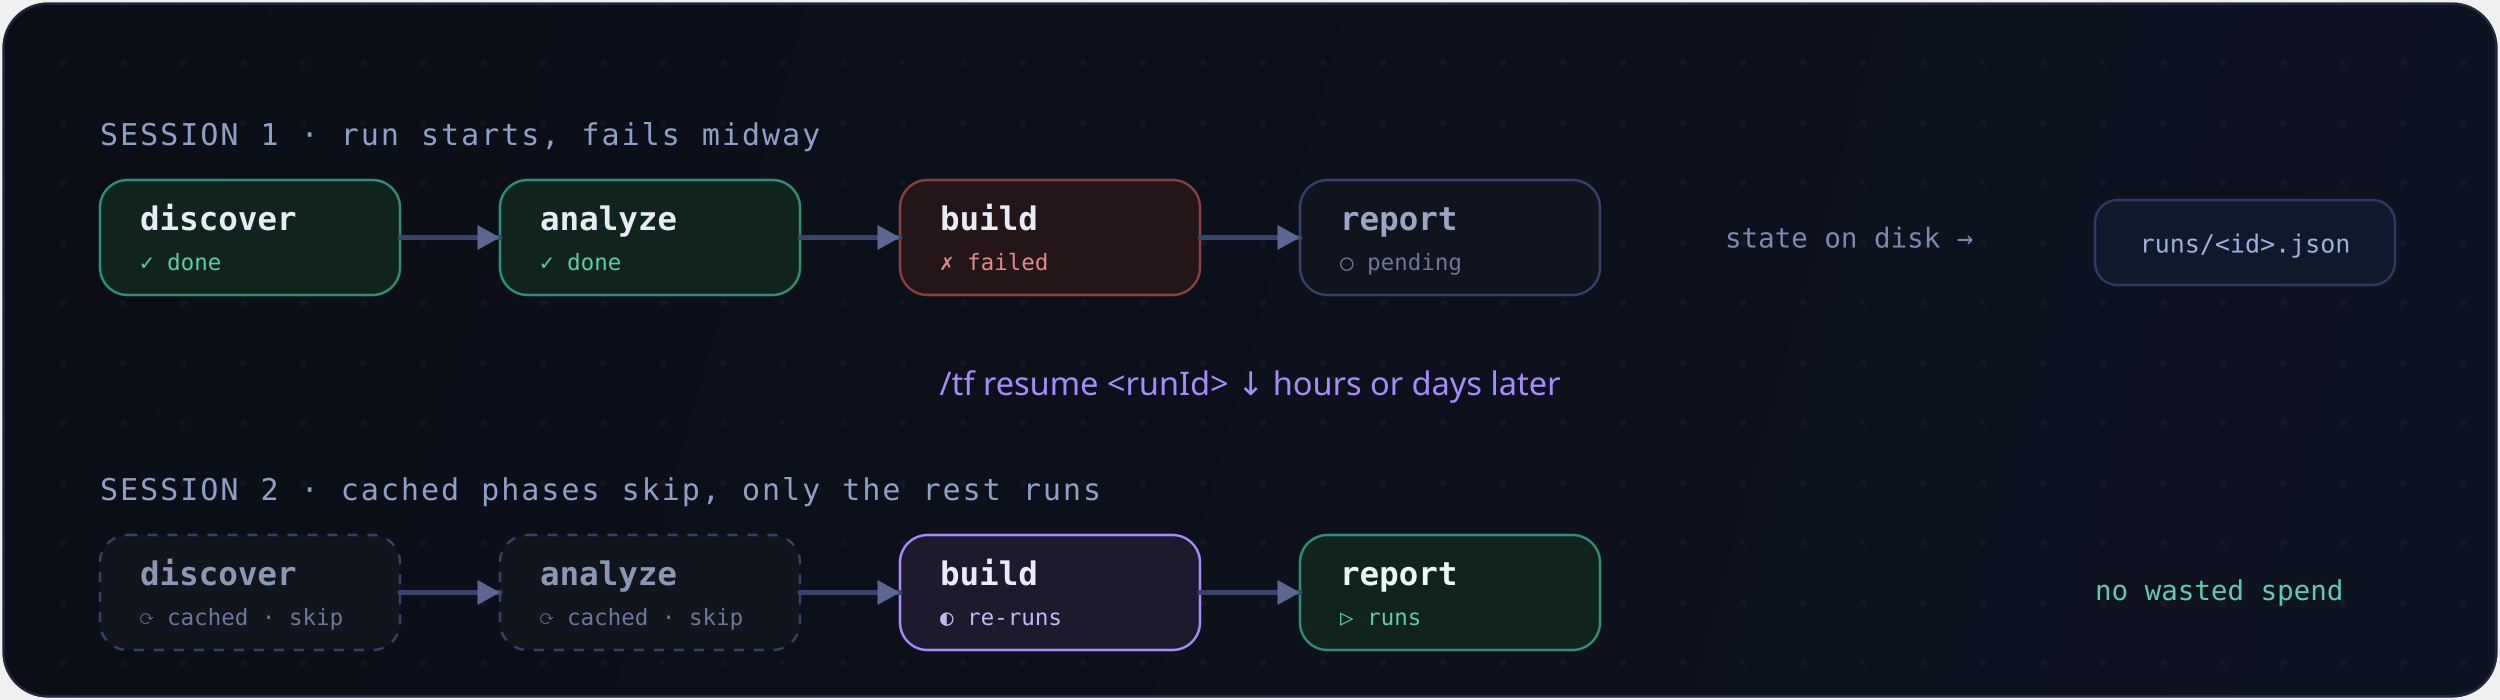
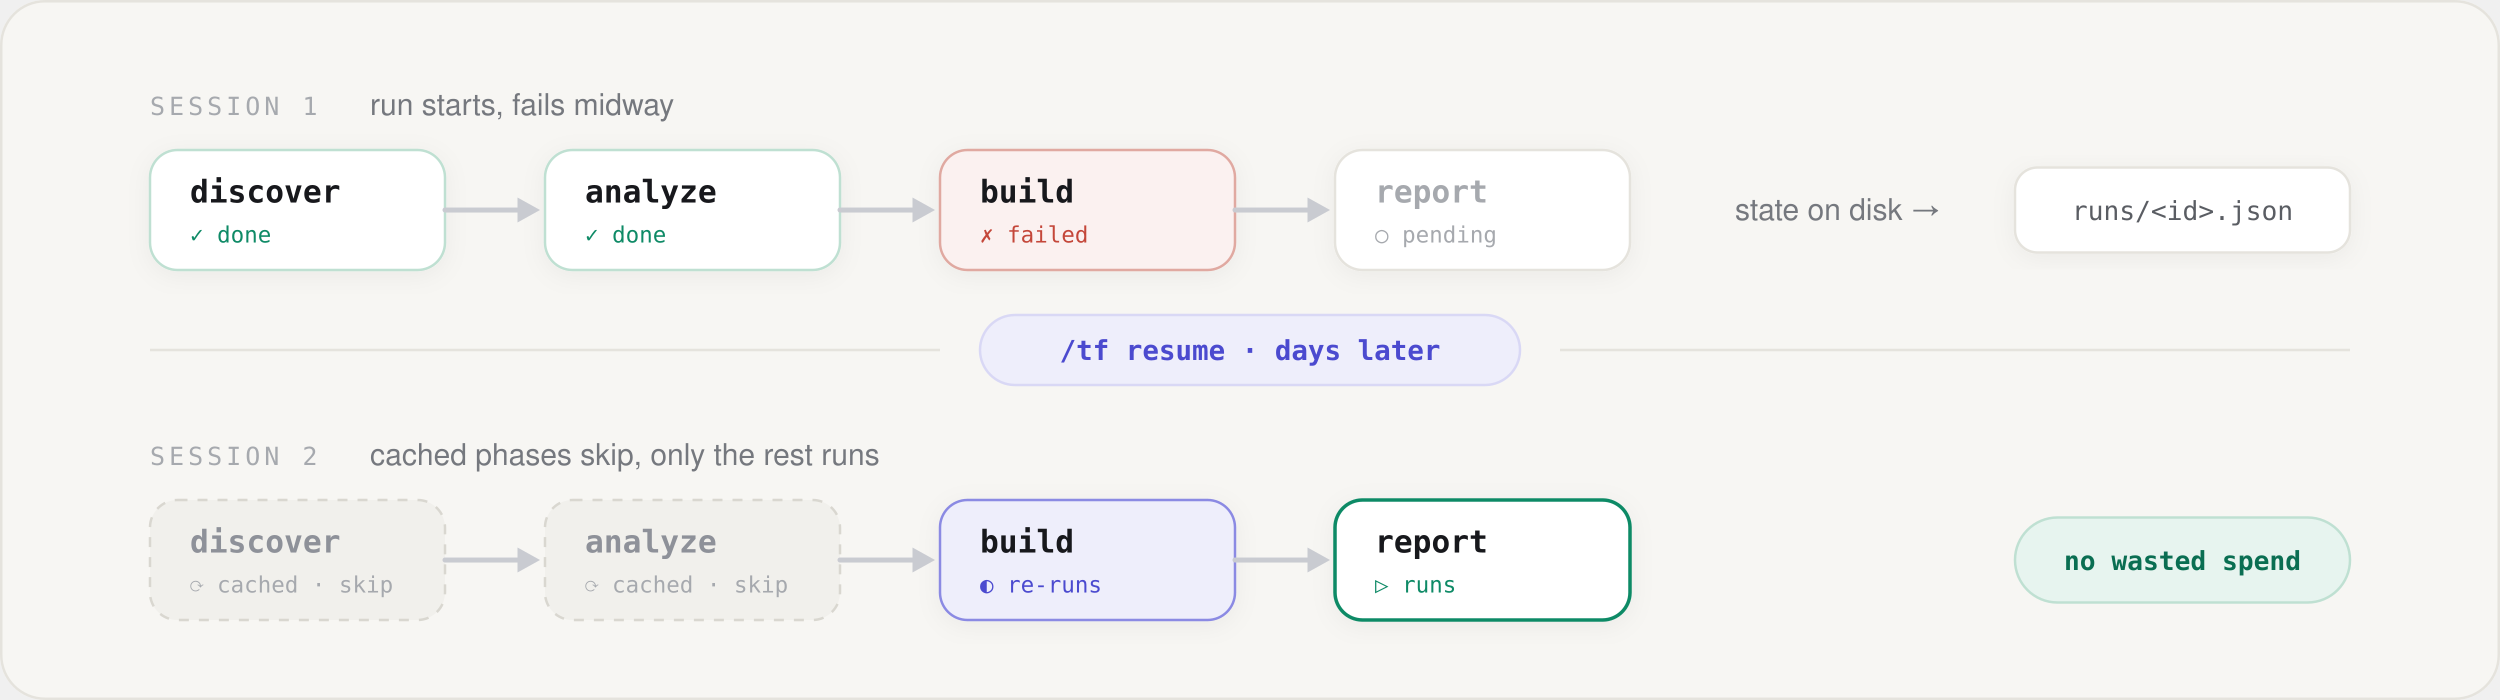
- <svg xmlns="http://www.w3.org/2000/svg" width="1000" height="280" viewBox="0 0 1000 280" fill="none" role="img" aria-label="Cross-session resume: a failed run is continued later, cached phases skip and only the remaining work runs">
+ <svg xmlns="http://www.w3.org/2000/svg" width="1000" height="280" viewBox="0 0 1000 280" fill="none" role="img" aria-label="Cross-session resume: a run fails midway in session 1; state persists on disk; in session 2 /tf resume skips the cached phases and only re-runs the failed phase and what follows">
  <defs>
-     <linearGradient id="rbg" x1="0" y1="0" x2="1000" y2="280" gradientUnits="userSpaceOnUse">
-       <stop offset="0" stop-color="#0B0E16" />
-       <stop offset="1" stop-color="#0E1322" />
-     </linearGradient>
-     <pattern id="rdots" width="24" height="24" patternUnits="userSpaceOnUse">
-       <circle cx="1.3" cy="1.3" r="1.3" fill="#9FB0FF" fill-opacity="0.045" />
-     </pattern>
+     <filter id="card" x="-20%" y="-20%" width="140%" height="140%">
+       <feDropShadow dx="0" dy="2" stdDeviation="5" flood-color="#1B1D29" flood-opacity="0.05" />
+     </filter>
  </defs>
-   <rect x="1" y="1" width="998" height="278" rx="18" fill="url(#rbg)" />
-   <rect x="1" y="1" width="998" height="278" rx="18" fill="url(#rdots)" />
-   <rect x="1.5" y="1.5" width="997" height="277" rx="17.5" stroke="#283357" stroke-opacity="0.6" />
-   <text x="40" y="58" font-family="ui-monospace, Menlo, monospace" font-size="12" letter-spacing="0.8" fill="#8FA0C8">SESSION 1 · run starts, fails midway</text>
+   <rect width="1000" height="280" rx="18" fill="#F7F6F3" />
+   <rect x="0.5" y="0.5" width="999" height="279" rx="17.5" stroke="#E5E3DD" />
+   <text x="60" y="46" font-family="'SF Mono',Menlo,monospace" font-size="10" letter-spacing="1.6" fill="#A6A9AE">SESSION 1</text>
+   <text x="148" y="46" font-family="'Helvetica Neue',Helvetica,Arial,sans-serif" font-size="12" fill="#75787E">run starts, fails midway</text>
+   <g filter="url(#card)">
+     <rect x="60" y="60" width="118" height="48" rx="11" fill="#FFFFFF" stroke="#BFE0D2" />
+     <rect x="218" y="60" width="118" height="48" rx="11" fill="#FFFFFF" stroke="#BFE0D2" />
+     <rect x="376" y="60" width="118" height="48" rx="11" fill="#FBF1F0" stroke="#E0A9A1" />
+     <rect x="534" y="60" width="118" height="48" rx="11" fill="#FFFFFF" stroke="#E5E3DD" />
+   </g>
+   <g font-family="'SF Mono',Menlo,monospace" font-size="12.5" font-weight="700">
+     <text x="76" y="81" fill="#17181C">discover</text>
+     <text x="234" y="81" fill="#17181C">analyze</text>
+     <text x="392" y="81" fill="#17181C">build</text>
+     <text x="550" y="81" fill="#A6A9AE">report</text>
+   </g>
+   <g font-family="'SF Mono',Menlo,monospace" font-size="9">
+     <text x="76" y="97" fill="#0E8A66">✓ done</text>
+     <text x="234" y="97" fill="#0E8A66">✓ done</text>
+     <text x="392" y="97" fill="#C4473A">✗ failed</text>
+     <text x="550" y="97" fill="#A6A9AE">○ pending</text>
+   </g>
+   <g stroke="#C9CBD1" stroke-width="2" fill="none" stroke-linecap="round">
+     <path d="M178 84 H210" />
+     <path d="M336 84 H368" />
+     <path d="M494 84 H526" />
+   </g>
+   <g fill="#C9CBD1">
+     <path d="M216 84 l-9 -5 v10 z" />
+     <path d="M374 84 l-9 -5 v10 z" />
+     <path d="M532 84 l-9 -5 v10 z" />
+   </g>
+   <text x="694" y="88" font-family="'Helvetica Neue',Helvetica,Arial,sans-serif" font-size="12" fill="#75787E">state on disk →</text>
+   <g filter="url(#card)">
+     <rect x="806" y="67" width="134" height="34" rx="9" fill="#FFFFFF" stroke="#E5E3DD" />
+   </g>
+   <text x="873" y="88" text-anchor="middle" font-family="'SF Mono',Menlo,monospace" font-size="10.5" fill="#5A5D63">runs/&lt;id&gt;.json</text>
+   <line x1="60" y1="140" x2="376" y2="140" stroke="#E5E3DD" />
+   <line x1="624" y1="140" x2="940" y2="140" stroke="#E5E3DD" />
+   <rect x="392" y="126" width="216" height="28" rx="14" fill="#EEEEFB" stroke="#D9D8F5" />
+   <text x="500" y="144" text-anchor="middle" font-family="'SF Mono',Menlo,monospace" font-size="11" font-weight="700" fill="#4B4ACF">/tf resume · days later</text>
+   <text x="60" y="186" font-family="'SF Mono',Menlo,monospace" font-size="10" letter-spacing="1.6" fill="#A6A9AE">SESSION 2</text>
+   <text x="148" y="186" font-family="'Helvetica Neue',Helvetica,Arial,sans-serif" font-size="12" fill="#75787E">cached phases skip, only the rest runs</text>
  <g>
-     <rect x="40" y="72" width="120" height="46" rx="11" fill="#10231C" stroke="#2F8E73" />
-     <text x="56" y="92" font-family="ui-monospace, Menlo, monospace" font-size="13" font-weight="700" fill="#E7ECF7">discover</text>
-     <text x="56" y="108" font-family="ui-monospace, Menlo, monospace" font-size="9" fill="#5FCBAC">✓ done</text>
-     <rect x="200" y="72" width="120" height="46" rx="11" fill="#10231C" stroke="#2F8E73" />
-     <text x="216" y="92" font-family="ui-monospace, Menlo, monospace" font-size="13" font-weight="700" fill="#E7ECF7">analyze</text>
-     <text x="216" y="108" font-family="ui-monospace, Menlo, monospace" font-size="9" fill="#5FCBAC">✓ done</text>
-     <rect x="360" y="72" width="120" height="46" rx="11" fill="#241519" stroke="#8A4040" />
-     <text x="376" y="92" font-family="ui-monospace, Menlo, monospace" font-size="13" font-weight="700" fill="#E7ECF7">build</text>
-     <text x="376" y="108" font-family="ui-monospace, Menlo, monospace" font-size="9" fill="#E08A8A">✗ failed</text>
-     <rect x="520" y="72" width="120" height="46" rx="11" fill="#11141f" stroke="#33406B" />
-     <text x="536" y="92" font-family="ui-monospace, Menlo, monospace" font-size="13" font-weight="700" fill="#9AA6C6">report</text>
-     <text x="536" y="108" font-family="ui-monospace, Menlo, monospace" font-size="9" fill="#6C779A">○ pending</text>
-     <g stroke="#39446c" stroke-width="2" fill="none" stroke-linecap="round">
-       <path d="M160 95 H200" />
-       <path d="M320 95 H360" />
-       <path d="M480 95 H520" />
-     </g>
-     <g fill="#5b6791">
-       <path d="M200 95 l-9 -5 v10 z" />
-       <path d="M360 95 l-9 -5 v10 z" />
-       <path d="M520 95 l-9 -5 v10 z" />
-     </g>
+     <rect x="60" y="200" width="118" height="48" rx="11" fill="#F1F0EC" stroke="#D9D7D0" stroke-dasharray="4 4" />
+     <rect x="218" y="200" width="118" height="48" rx="11" fill="#F1F0EC" stroke="#D9D7D0" stroke-dasharray="4 4" />
  </g>
-   <text x="690" y="99" font-family="ui-monospace, Menlo, monospace" font-size="11" fill="#7C89AE">state on disk →</text>
-   <rect x="838" y="80" width="120" height="34" rx="9" fill="#10182B" stroke="#2C3A63" />
-   <text x="898" y="101" text-anchor="middle" font-family="ui-monospace, Menlo, monospace" font-size="10" fill="#9FB0DA">runs/&lt;id&gt;.json</text>
-   <text x="500" y="158" text-anchor="middle" font-family="system-ui, sans-serif" font-size="13" fill="#A78BFA">/tf resume &lt;runId&gt;  ↓  hours or days later</text>
-   <text x="40" y="200" font-family="ui-monospace, Menlo, monospace" font-size="12" letter-spacing="0.8" fill="#8FA0C8">SESSION 2 · cached phases skip, only the rest runs</text>
-   <g>
-     <rect x="40" y="214" width="120" height="46" rx="11" fill="#12151d" stroke="#33406B" stroke-dasharray="4 4" />
-     <text x="56" y="234" font-family="ui-monospace, Menlo, monospace" font-size="13" font-weight="700" fill="#8C97B6">discover</text>
-     <text x="56" y="250" font-family="ui-monospace, Menlo, monospace" font-size="9" fill="#6C779A">⟳ cached · skip</text>
-     <rect x="200" y="214" width="120" height="46" rx="11" fill="#12151d" stroke="#33406B" stroke-dasharray="4 4" />
-     <text x="216" y="234" font-family="ui-monospace, Menlo, monospace" font-size="13" font-weight="700" fill="#8C97B6">analyze</text>
-     <text x="216" y="250" font-family="ui-monospace, Menlo, monospace" font-size="9" fill="#6C779A">⟳ cached · skip</text>
-     <rect x="360" y="214" width="120" height="46" rx="11" fill="#1E1A2E" stroke="#A78BFA" />
-     <text x="376" y="234" font-family="ui-monospace, Menlo, monospace" font-size="13" font-weight="700" fill="#E7ECF7">build</text>
-     <text x="376" y="250" font-family="ui-monospace, Menlo, monospace" font-size="9" fill="#C6B6F2">◐ re-runs</text>
-     <rect x="520" y="214" width="120" height="46" rx="11" fill="#10231C" stroke="#2F8E73" />
-     <text x="536" y="234" font-family="ui-monospace, Menlo, monospace" font-size="13" font-weight="700" fill="#EAFBF4">report</text>
-     <text x="536" y="250" font-family="ui-monospace, Menlo, monospace" font-size="9" fill="#5FCBAC">▷ runs</text>
-     <g stroke="#39446c" stroke-width="2" fill="none" stroke-linecap="round">
-       <path d="M160 237 H200" />
-       <path d="M320 237 H360" />
-       <path d="M480 237 H520" />
-     </g>
-     <g fill="#5b6791">
-       <path d="M200 237 l-9 -5 v10 z" />
-       <path d="M360 237 l-9 -5 v10 z" />
-       <path d="M520 237 l-9 -5 v10 z" />
-     </g>
+   <g filter="url(#card)">
+     <rect x="376" y="200" width="118" height="48" rx="11" fill="#EEEEFB" stroke="#8B8AE3" />
+     <rect x="534" y="200" width="118" height="48" rx="11" fill="#FFFFFF" stroke="#0E8A66" stroke-width="1.4" />
  </g>
-   <text x="838" y="240" font-family="ui-monospace, Menlo, monospace" font-size="11" fill="#5FCBAC">no wasted spend</text>
+   <g font-family="'SF Mono',Menlo,monospace" font-size="12.5" font-weight="700">
+     <text x="76" y="221" fill="#8E9199">discover</text>
+     <text x="234" y="221" fill="#8E9199">analyze</text>
+     <text x="392" y="221" fill="#17181C">build</text>
+     <text x="550" y="221" fill="#17181C">report</text>
+   </g>
+   <g font-family="'SF Mono',Menlo,monospace" font-size="9">
+     <text x="76" y="237" fill="#A6A9AE">⟳ cached · skip</text>
+     <text x="234" y="237" fill="#A6A9AE">⟳ cached · skip</text>
+     <text x="392" y="237" fill="#4B4ACF">◐ re-runs</text>
+     <text x="550" y="237" fill="#0E8A66">▷ runs</text>
+   </g>
+   <g stroke="#C9CBD1" stroke-width="2" fill="none" stroke-linecap="round">
+     <path d="M178 224 H210" />
+     <path d="M336 224 H368" />
+     <path d="M494 224 H526" />
+   </g>
+   <g fill="#C9CBD1">
+     <path d="M216 224 l-9 -5 v10 z" />
+     <path d="M374 224 l-9 -5 v10 z" />
+     <path d="M532 224 l-9 -5 v10 z" />
+   </g>
+   <rect x="806" y="207" width="134" height="34" rx="17" fill="#E7F4EF" stroke="#BFE0D2" />
+   <text x="873" y="228" text-anchor="middle" font-family="'SF Mono',Menlo,monospace" font-size="10.5" font-weight="700" fill="#0A6E52">no wasted spend</text>
</svg>
